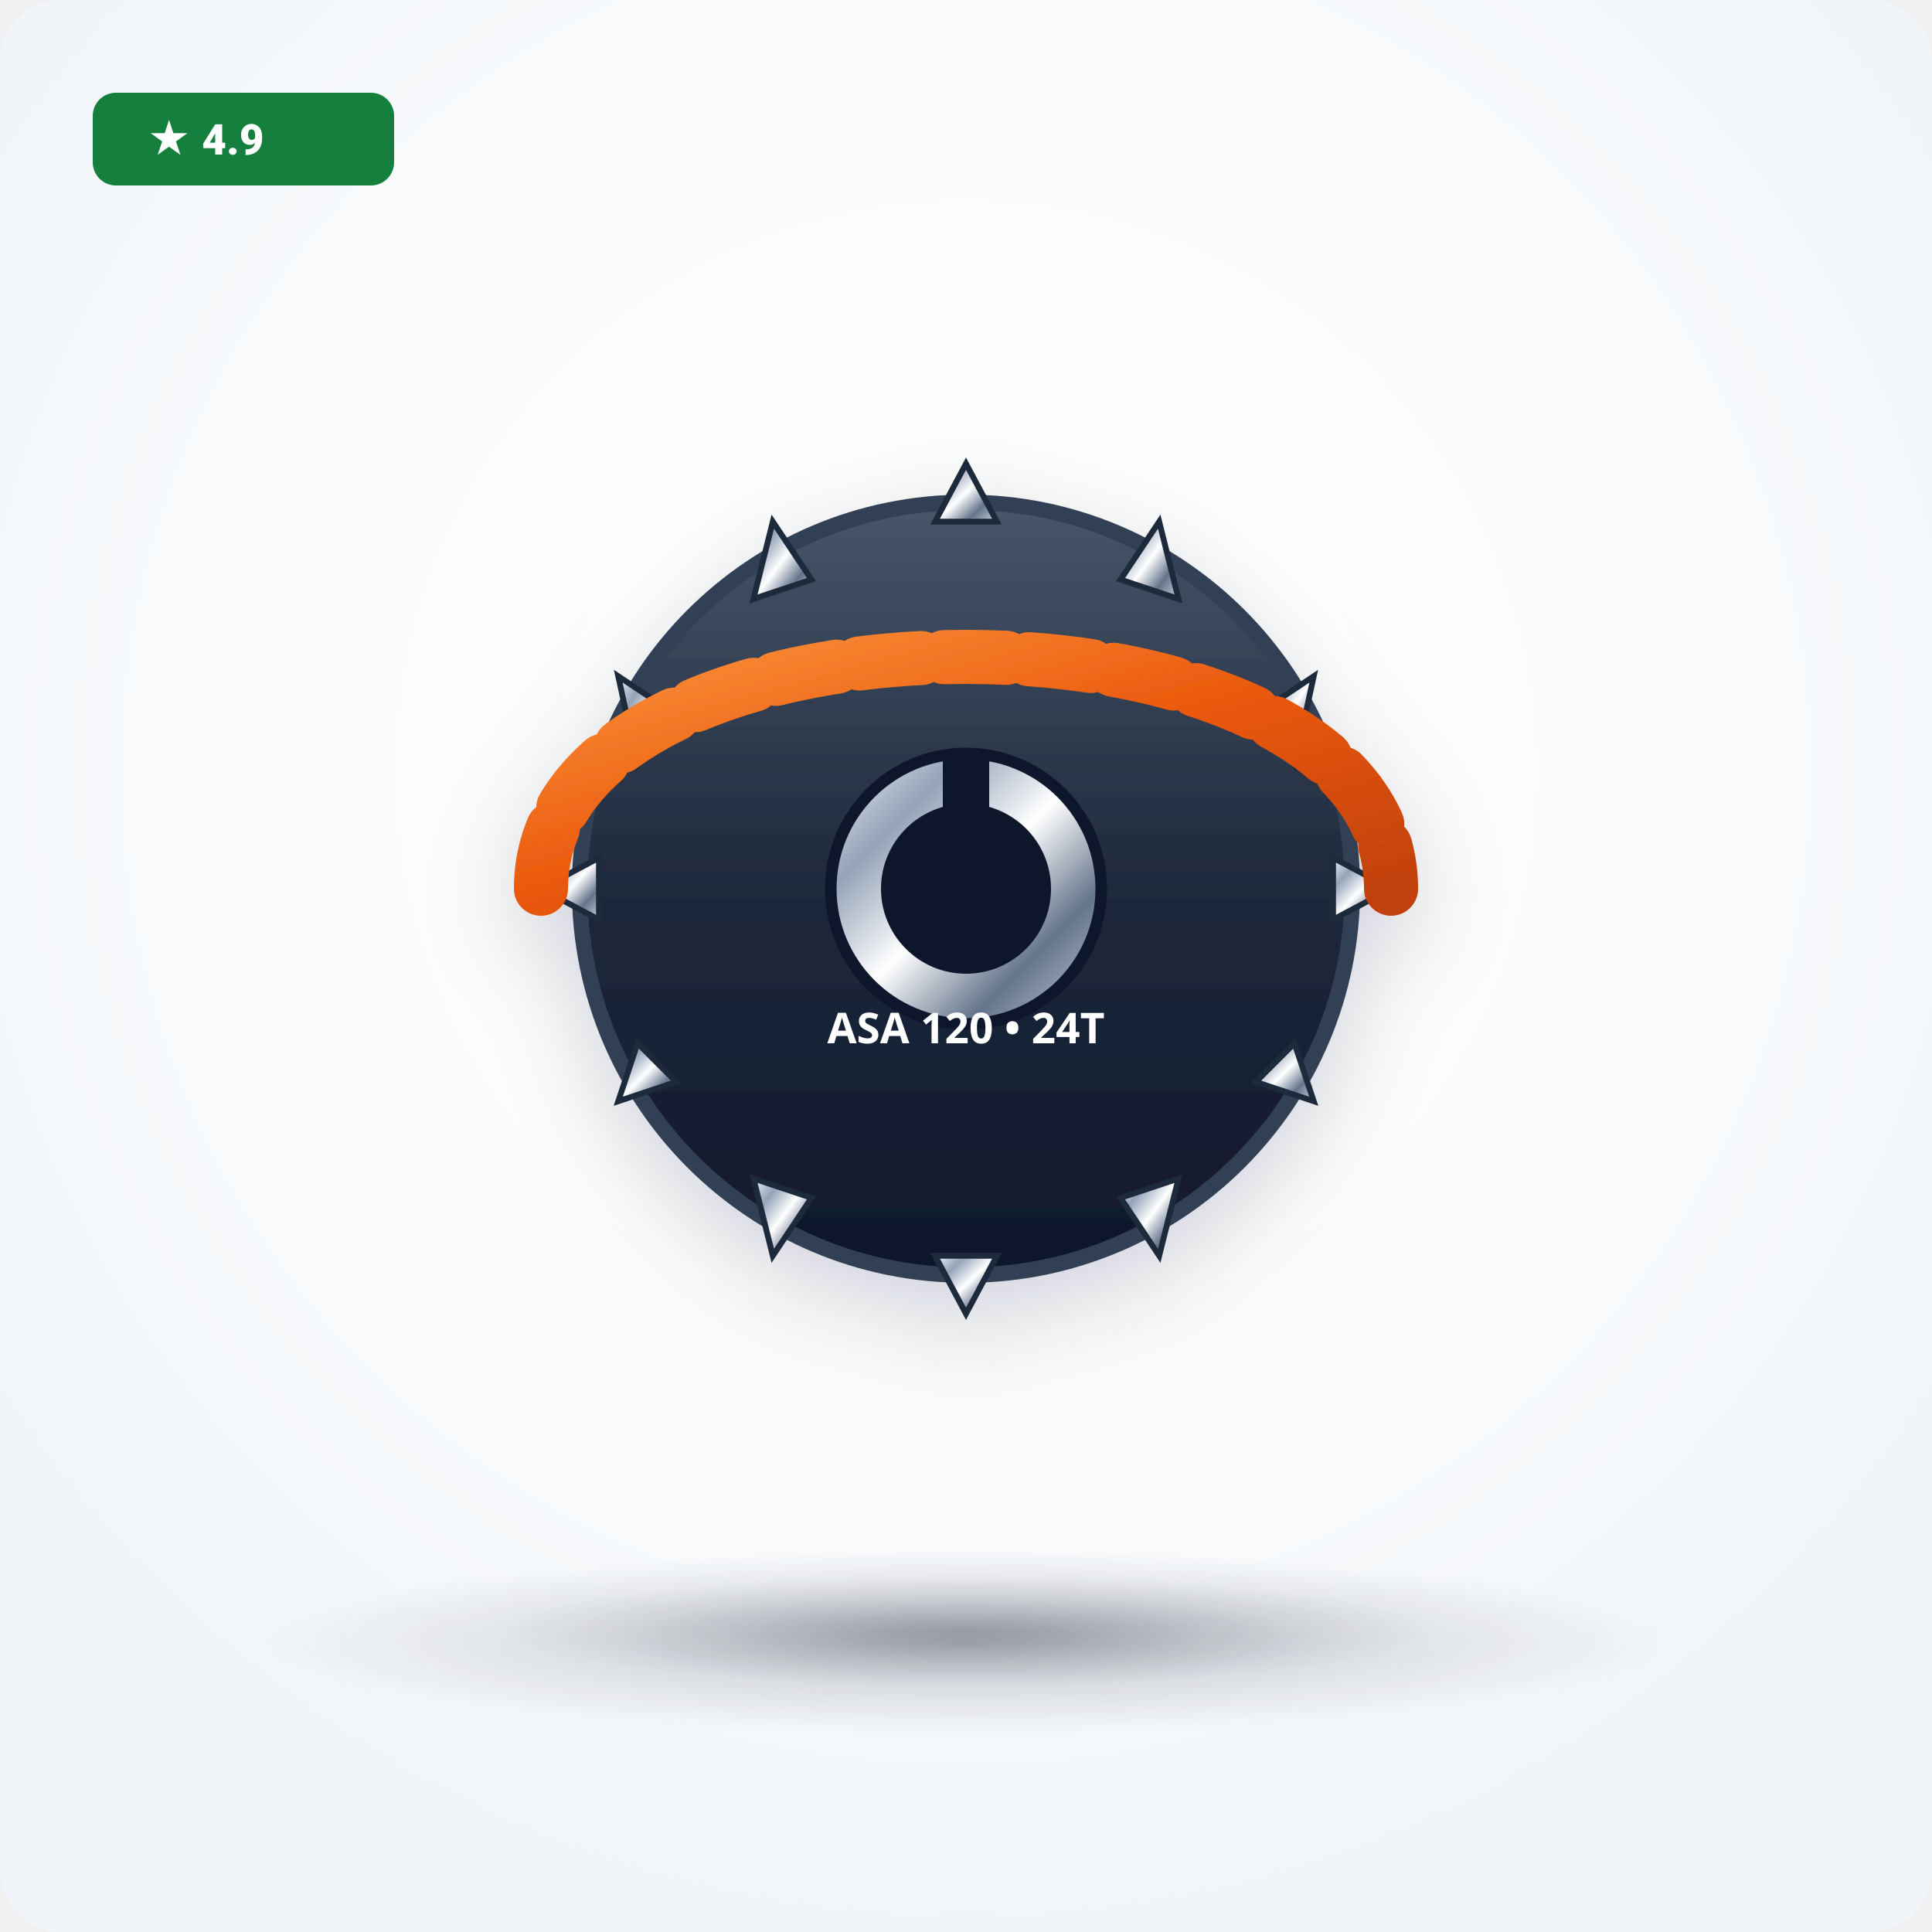
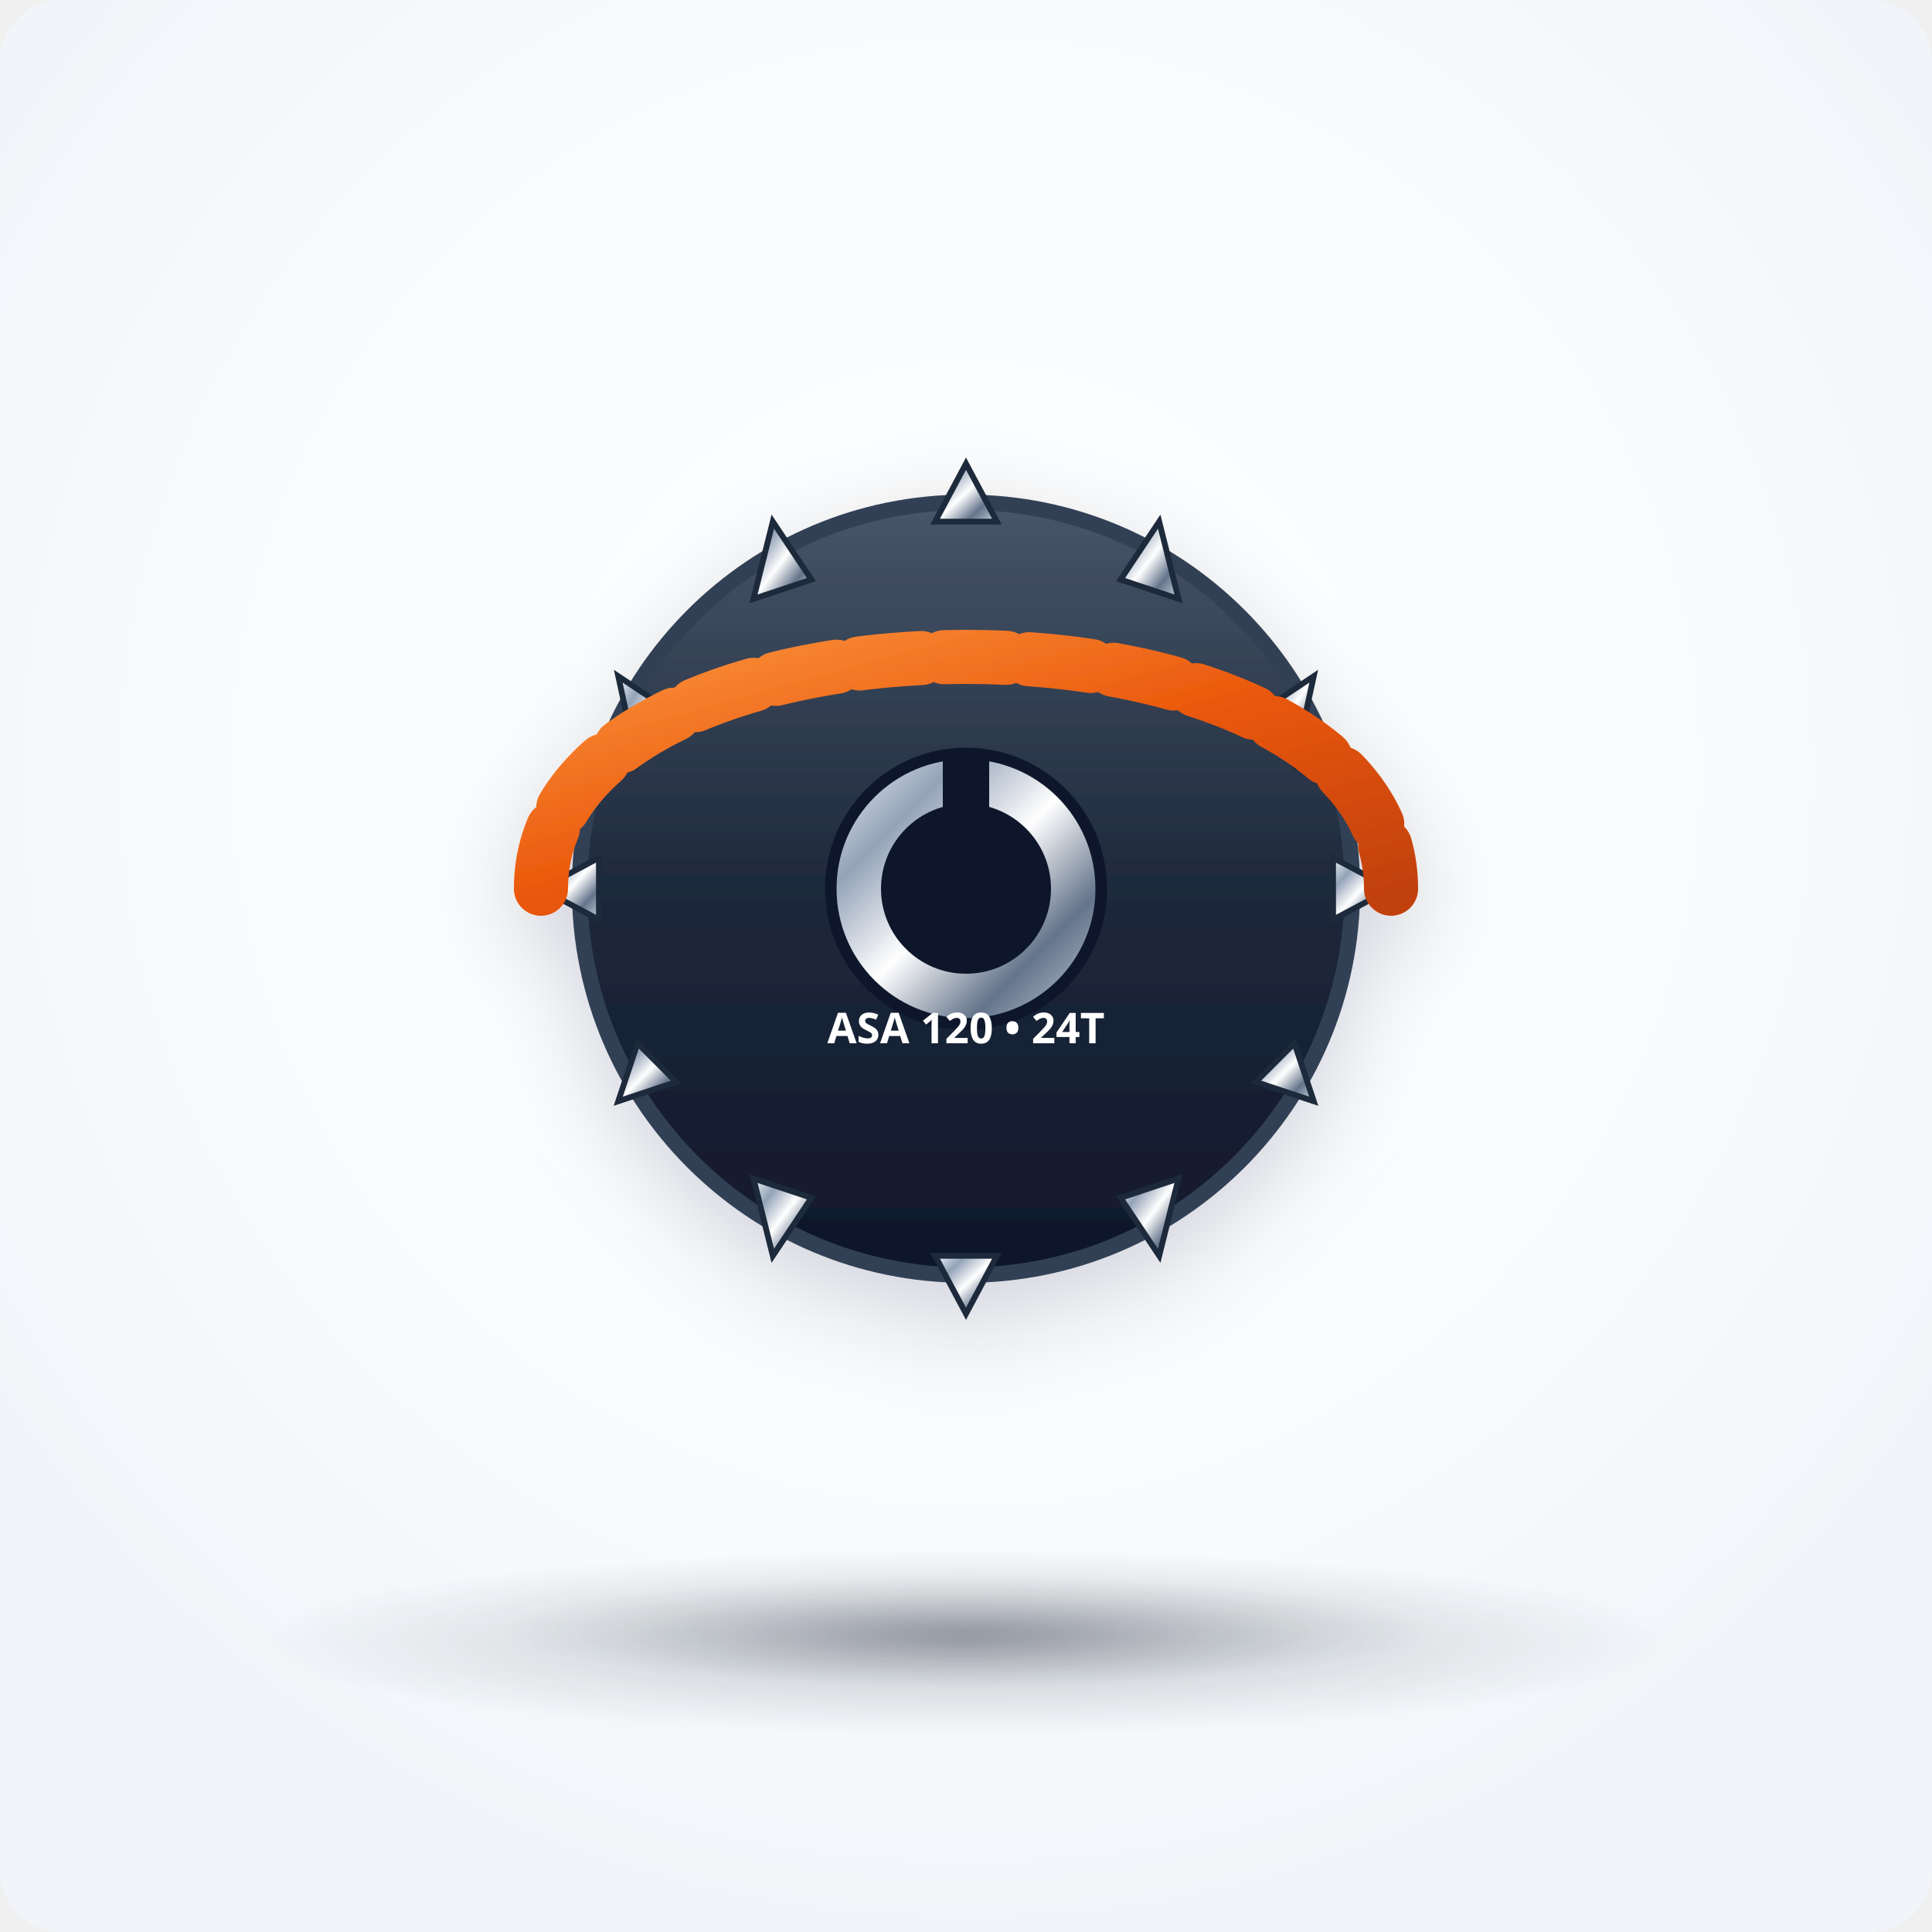
<svg xmlns="http://www.w3.org/2000/svg" viewBox="0 0 500 500" width="500" height="500">
  <defs>
    <radialGradient id="studioBg" cx="50%" cy="40%" r="60%">
      <stop offset="0%" stop-color="#ffffff" />
      <stop offset="70%" stop-color="#f8fafc" />
      <stop offset="100%" stop-color="#f1f5f9" />
    </radialGradient>
    <radialGradient id="contactShadow" cx="50%" cy="50%" r="50%">
      <stop offset="0%" stop-color="rgba(15, 23, 42, 0.28)" />
      <stop offset="50%" stop-color="rgba(15, 23, 42, 0.12)" />
      <stop offset="100%" stop-color="rgba(15, 23, 42, 0)" />
    </radialGradient>
    <linearGradient id="chromeGrad" x1="0%" y1="0%" x2="100%" y2="100%">
      <stop offset="0%" stop-color="#f1f5f9" />
      <stop offset="25%" stop-color="#94a3b8" />
      <stop offset="50%" stop-color="#ffffff" />
      <stop offset="75%" stop-color="#64748b" />
      <stop offset="100%" stop-color="#cbd5e1" />
    </linearGradient>
    <linearGradient id="copperGrad" x1="0%" y1="0%" x2="100%" y2="100%">
      <stop offset="0%" stop-color="#fdba74" />
      <stop offset="35%" stop-color="#ea580c" />
      <stop offset="70%" stop-color="#fed7aa" />
      <stop offset="100%" stop-color="#c2410c" />
    </linearGradient>
    <linearGradient id="darkMetal" x1="0%" y1="0%" x2="0%" y2="100%">
      <stop offset="0%" stop-color="#475569" />
      <stop offset="50%" stop-color="#1e293b" />
      <stop offset="100%" stop-color="#0f172a" />
    </linearGradient>
    <linearGradient id="toolBlue" x1="0%" y1="0%" x2="100%" y2="100%">
      <stop offset="0%" stop-color="#38bdf8" />
      <stop offset="40%" stop-color="#0284c7" />
      <stop offset="100%" stop-color="#0369a1" />
    </linearGradient>
    <linearGradient id="safetyOrange" x1="0%" y1="0%" x2="100%" y2="100%">
      <stop offset="0%" stop-color="#fb923c" />
      <stop offset="50%" stop-color="#ea580c" />
      <stop offset="100%" stop-color="#c2410c" />
    </linearGradient>
    <linearGradient id="dangerRed" x1="0%" y1="0%" x2="100%" y2="100%">
      <stop offset="0%" stop-color="#f87171" />
      <stop offset="50%" stop-color="#dc2626" />
      <stop offset="100%" stop-color="#991b1b" />
    </linearGradient>
    <linearGradient id="cautionYellow" x1="0%" y1="0%" x2="100%" y2="100%">
      <stop offset="0%" stop-color="#fde047" />
      <stop offset="40%" stop-color="#eab308" />
      <stop offset="100%" stop-color="#ca8a04" />
    </linearGradient>
    <filter id="softGlow" x="-20%" y="-20%" width="140%" height="140%">
      <feDropShadow dx="0" dy="8" stdDeviation="12" flood-color="#0f172a" flood-opacity="0.16" />
    </filter>
  </defs>
  <rect width="500" height="500" rx="16" fill="url(#studioBg)" />
  <ellipse cx="250" cy="425" rx="180" ry="24" fill="url(#contactShadow)" />
  <ellipse cx="250" cy="422" rx="120" ry="14" fill="url(#contactShadow)" opacity="0.8" />
  <g filter="url(#softGlow)">
    <g transform="translate(90, 70)">
      <circle cx="160" cy="160" r="100" fill="url(#darkMetal)" stroke="#334155" stroke-width="4" />
      <g fill="url(#chromeGrad)" stroke="#1e293b" stroke-width="1.5">
        <polygon points="160,50 152,65 168,65" />
        <polygon points="210,65 200,80 215,85" />
        <polygon points="250,105 235,115 245,128" />
        <polygon points="270,160 255,152 255,168" />
        <polygon points="250,215 245,200 235,210" />
        <polygon points="210,255 200,240 215,235" />
        <polygon points="160,270 152,255 168,255" />
        <polygon points="110,255 120,240 105,235" />
        <polygon points="70,215 75,200 85,210" />
        <polygon points="50,160 65,152 65,168" />
        <polygon points="70,105 85,115 75,128" />
        <polygon points="110,65 120,80 105,85" />
      </g>
      <circle cx="160" cy="160" r="35" fill="url(#chromeGrad)" stroke="#0f172a" stroke-width="3" />
      <rect x="154" y="125" width="12" height="15" fill="#0f172a" />
      <circle cx="160" cy="160" r="22" fill="#0f172a" />
      <path d="M50 160 C50 80 270 80 270 160" fill="none" stroke="url(#safetyOrange)" stroke-width="14" stroke-linecap="round" stroke-dasharray="16,6" />
      <text x="160" y="200" font-family="sans-serif" font-size="11" font-weight="900" fill="#ffffff" text-anchor="middle">ASA 120 • 24T</text>
    </g>
  </g>
-   <g transform="translate(24, 24)">
-     <rect width="78" height="24" rx="6" fill="#15803d" />
-     <text x="14" y="16" font-family="-apple-system, BlinkMacSystemFont, 'Segoe UI', Roboto, sans-serif" font-size="11" font-weight="800" fill="#ffffff">★ 4.9</text>
-   </g>
</svg>
